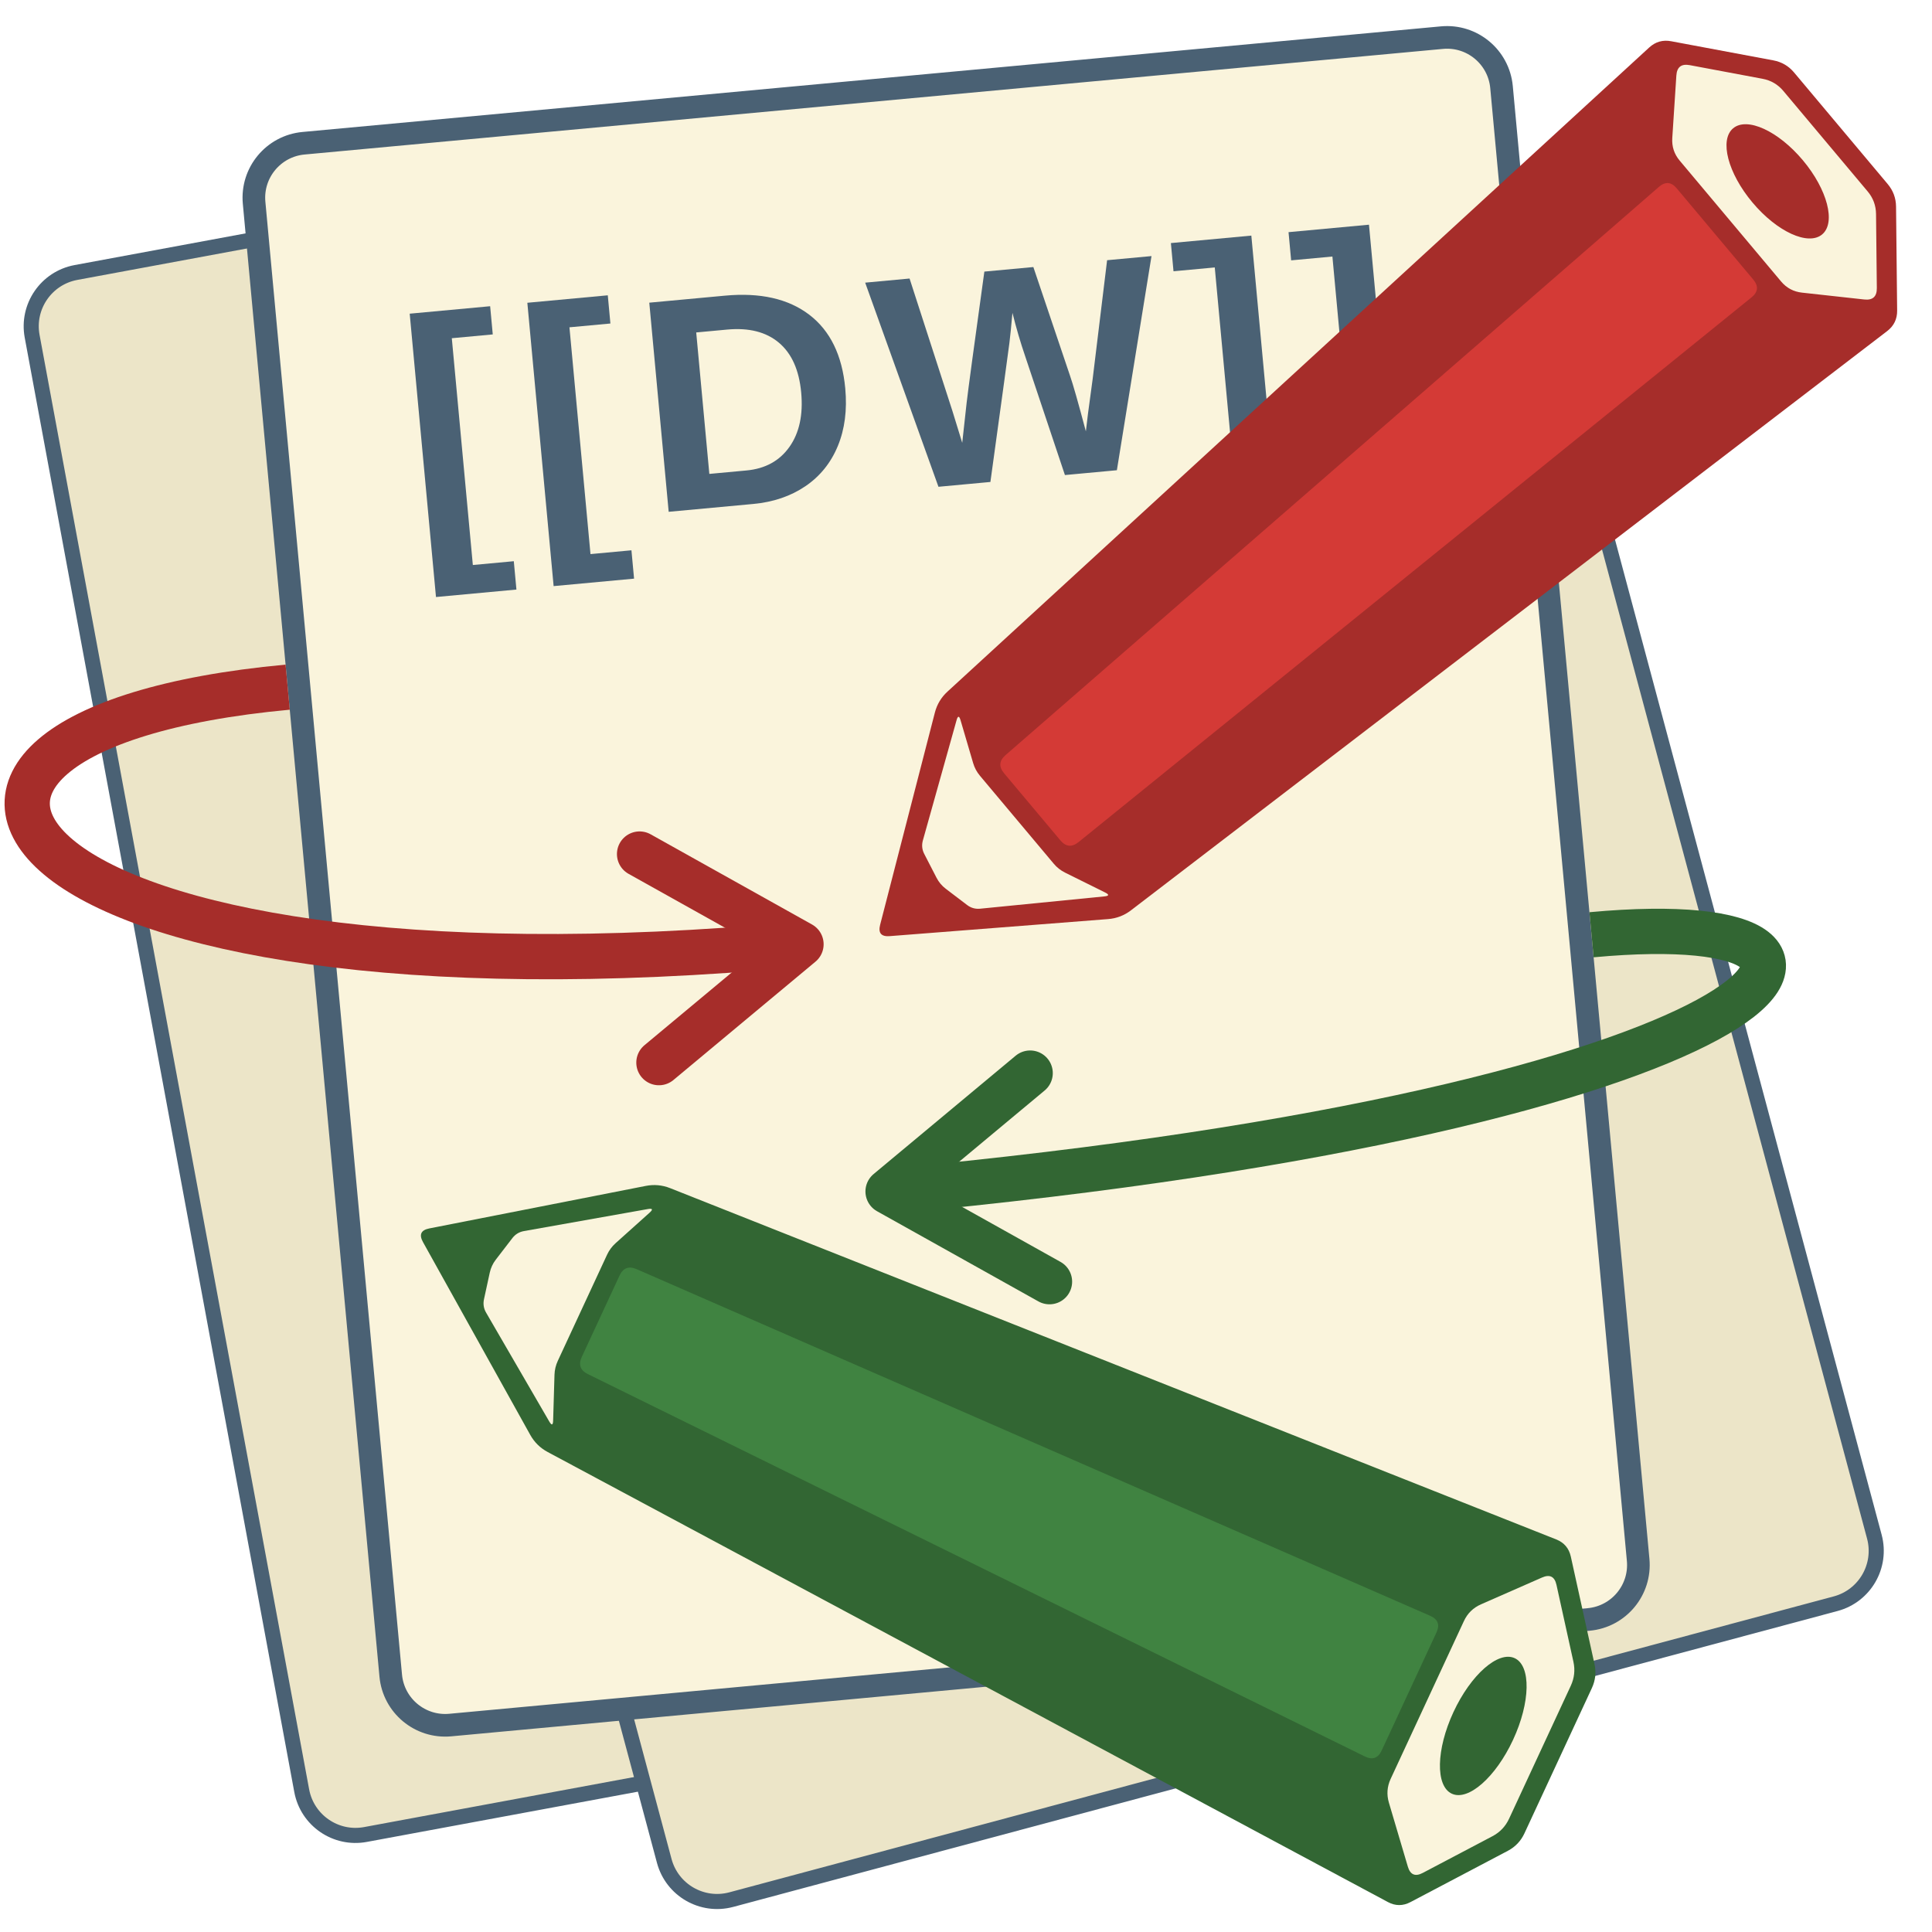
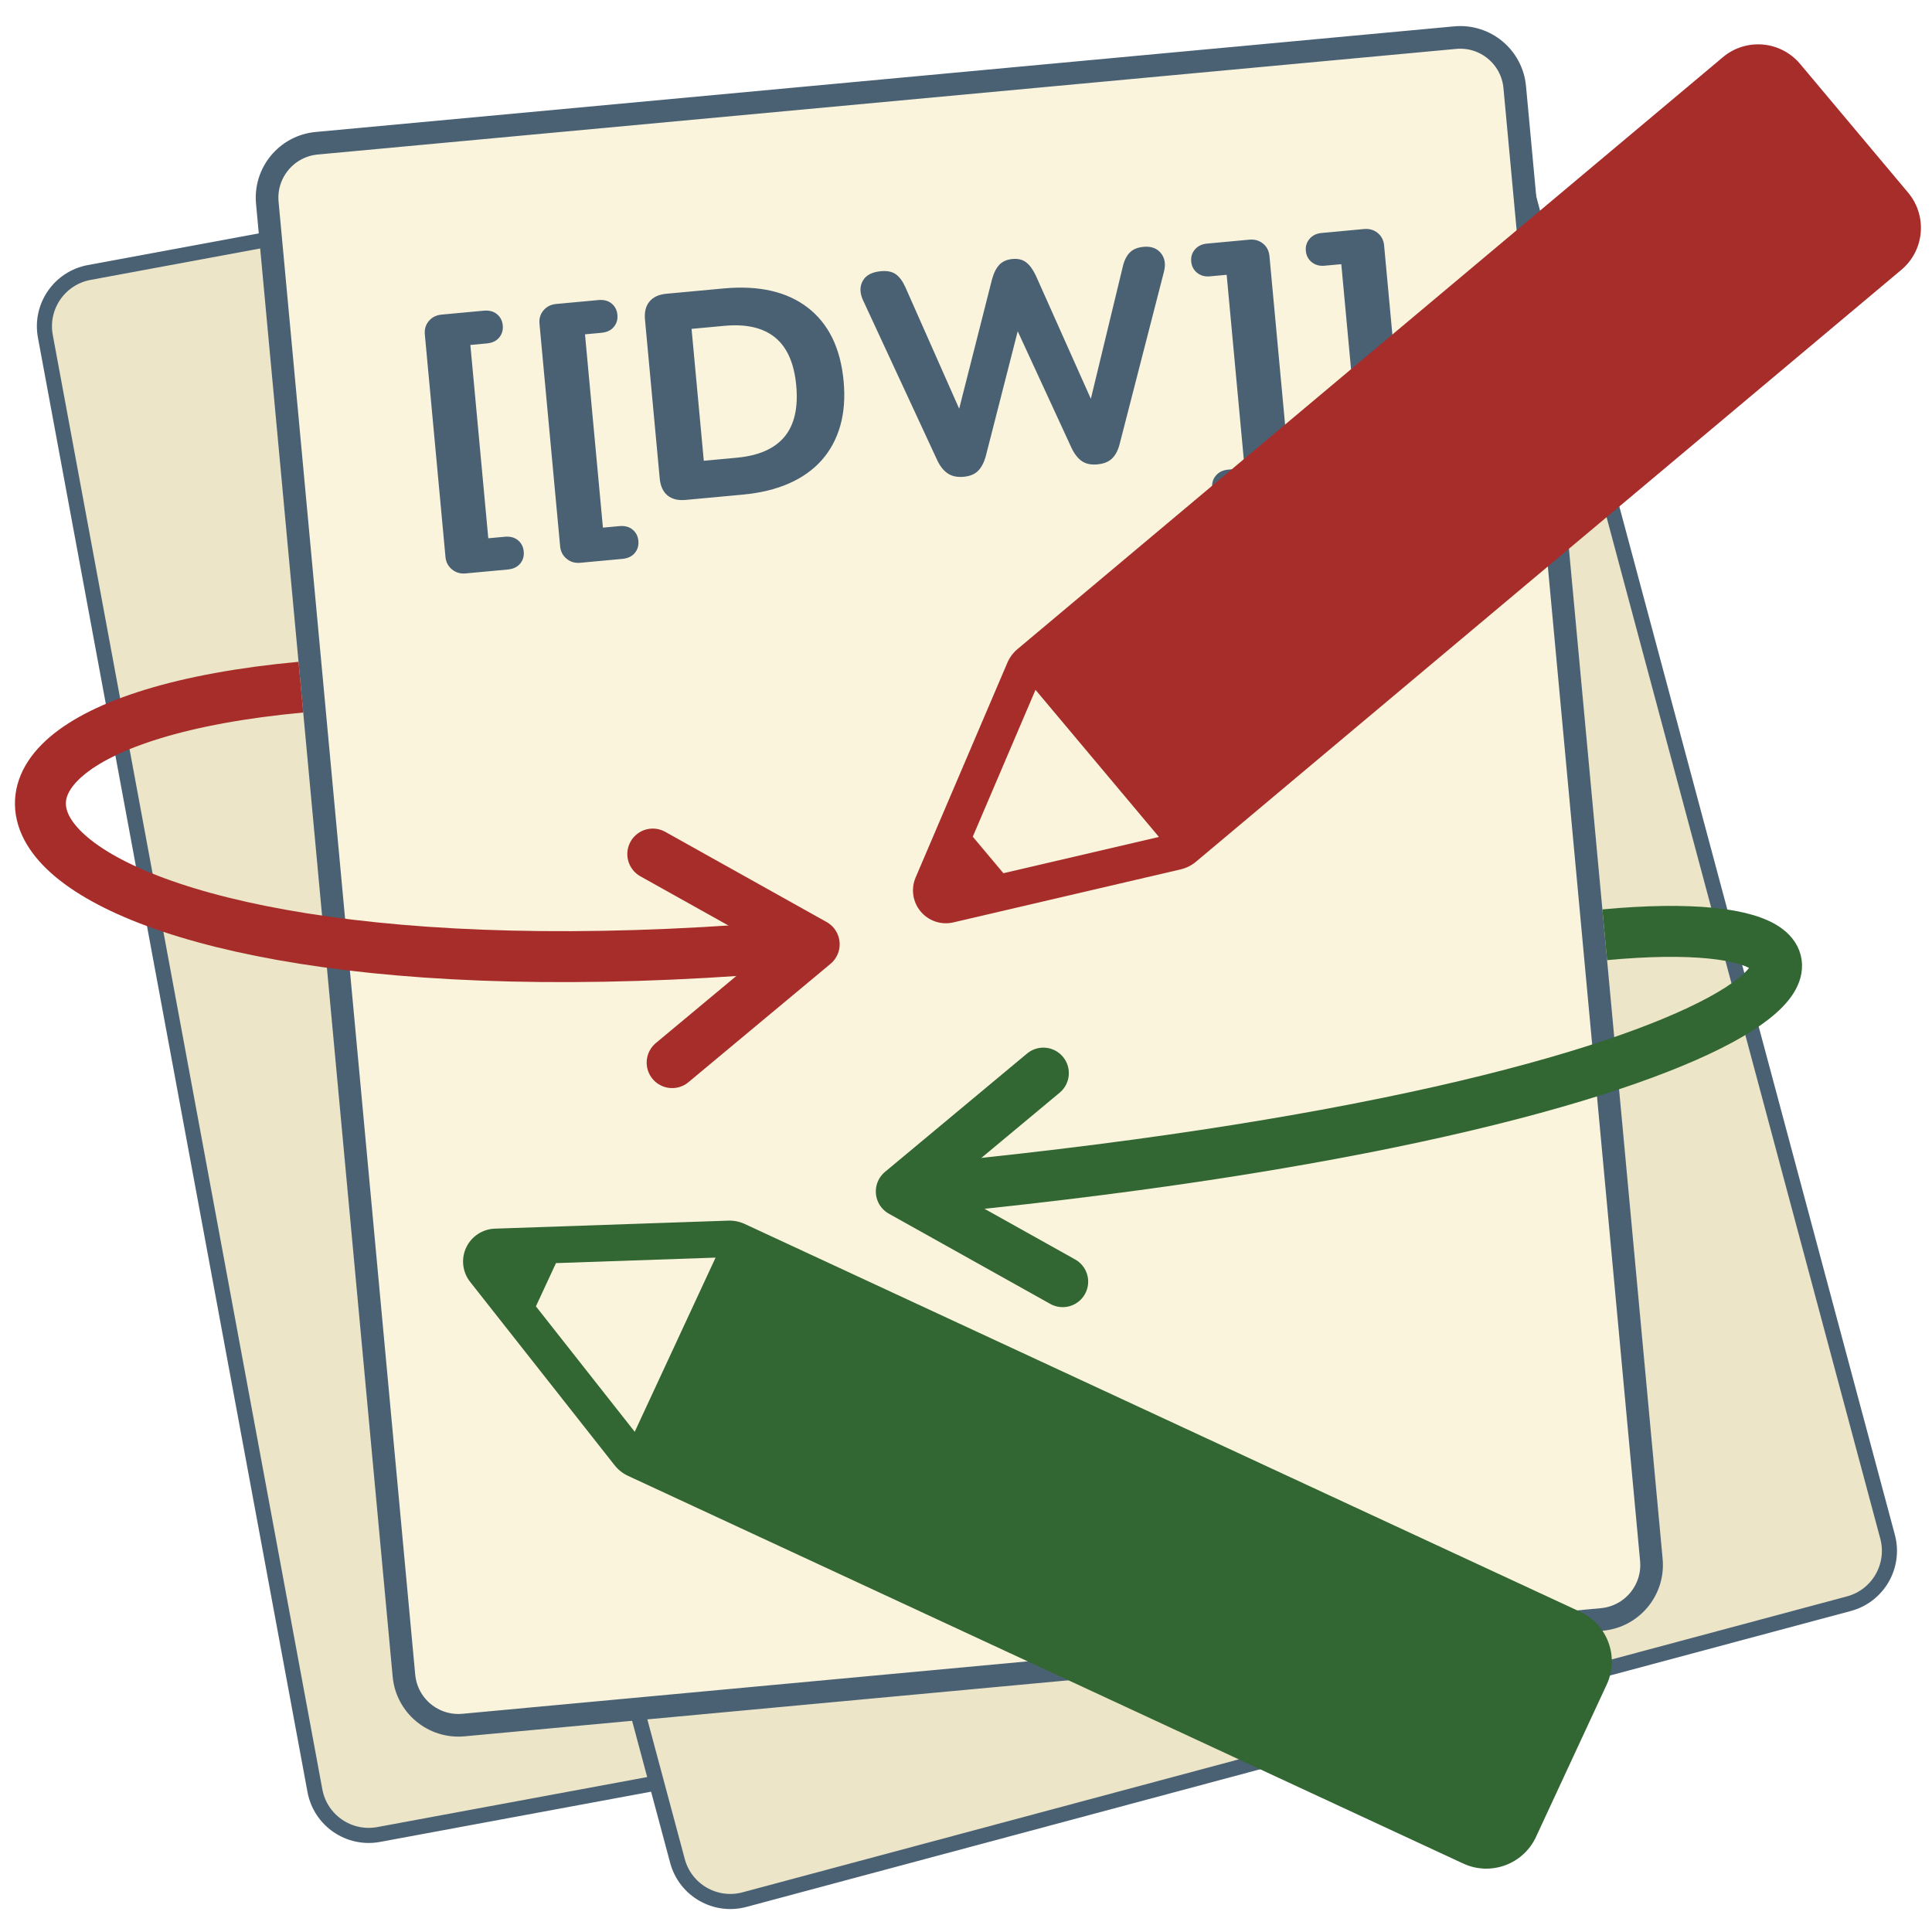
<svg xmlns="http://www.w3.org/2000/svg" viewBox="0 0 1024 1024" width="1024" height="1024" role="img">
-   <rect id="sbf" width="664" height="842" rx="29" transform="matrix(0.98325, -0.18224, 0.18224, 0.98325, 11.75, 149.71)" fill="#ece5c8" stroke="#4a6174" stroke-width="8" />
-   <rect id="sbn" width="664" height="842" rx="29" transform="matrix(0.96593, -0.25882, 0.25882, 0.96593, 141.65, 201.03)" fill="#ece5c8" stroke="#4a6174" stroke-width="8" />
-   <rect id="sf" width="664" height="842" rx="29" transform="matrix(0.99572, -0.09237, 0.09237, 0.99572, 132, 78.6)" fill="#faf4dc" stroke="#4a6174" stroke-width="12" />
-   <path id="wb" fill="#4a6174" transform="matrix(0.99572, -0.09237, 0.09237, 0.99572, 132, 78.6)" d="M119.51,245.97l-42.82,0l0-150.82l42.82,0l0,15.01-21.8,0l0,120.72l21.8,0l0,15.09m62.62,0-42.82,0l0-150.82l42.82,0l0,15.01-21.8,0l0,120.72l21.8,0l0,15.09m342.56,0-42.82,0l0-15.09l21.96,0l0-120.72-21.96,0l0-15.01l42.82,0l0,150.82m62.62,0-42.82,0l0-15.09l21.96,0l0-120.72-21.96,0l0-15.01l42.82,0l0,150.82" />
-   <path id="wl" fill="#4a6174" transform="matrix(0.99572, -0.09237, 0.09237, 0.99572, 132, 78.6)" d="M302.9,155.9q0,17.23-6.75,30.06-6.76,12.84-19.12,19.64-12.37,6.79-28.33,6.79l-45.03,0l0-111.32l40.29,0q28.13,0,43.54,14.18q15.4,14.18,15.4,40.65m-23.46,0q0-17.93-9.33-27.37-9.32-9.45-26.62-9.45l-16.51,0l0,75.3l19.75,0q15.01,0,23.86-10.35q8.85-10.35,8.85-28.13M471,101.07L442.24,212.39l-27.65,0L399.49,148q-2.76-11.38-4.66-23.78-1.89,10.35-3.08,15.76-1.18,5.41-16.83,72.41l-27.65,0L318.59,101.07l23.63,0l16.11,71.9l3.64,17.38q2.21-10.98,4.3-20.98q2.1-9.99,15.76-68.3l26.08,0l14.06,59.26q1.66,6.63,5.61,30.02l1.97-9.17l4.19-18.17l13.43-61.94l23.63,0" />
-   <path id="ars" fill="none" stroke="#a62d2a" stroke-width="24" stroke-linecap="butt" stroke-linejoin="round" d="M152.47,364.21C-100.44,387.67-3.62,540.2,424.54,500.48" />
-   <path id="arh" fill="none" stroke="#a62d2a" stroke-width="24" stroke-linecap="round" stroke-linejoin="round" d="M349.25,563.21l75.29-62.73-85.55-47.81" />
-   <path id="ags" fill="none" stroke="#326633" stroke-width="24" stroke-linecap="butt" stroke-linejoin="round" d="M843.55,495.44c183.21-17,105.1,91.72-372.85,136.06" />
-   <path id="agh" fill="none" stroke="#326633" stroke-width="24" stroke-linecap="round" stroke-linejoin="round" d="M546,568.77L470.7,631.5l85.55,47.81" />
-   <path id="prb" fill="#a62d2a" transform="matrix(0.74153, -0.62222, 0.62222, 0.74153, 464.8, 496.7)" d="M5.7,4.07Q0,0,5.7-4.07l97.6-69.71q5.7-4.07,12.69-4.38l521.02-23.19q6.99-0.31,11.43,5.1l36.12,43.98Q689-46.86,689-39.86l0,79.72q0,7-4.44,12.41L648.44,96.25q-4.44,5.41-11.43,5.1L115.99,78.16Q109,77.85,103.3,73.78Z" />
-   <path id="prf" fill="#d43a36" transform="matrix(0.74153, -0.62222, 0.62222, 0.74153, 464.8, 496.7)" d="M111-23.96q0-7,7-7.13l474-8.38q7-0.12,7,6.88l0,65.18q0,7-7,6.88L118,31.09q-7-0.13-7-7.13Z" />
-   <path id="prp" fill="#faf4dc" transform="matrix(0.74153, -0.62222, 0.62222, 0.74153, 464.8, 496.7)" d="M49.12-18.24Q50-22.14,53.3-24.4l56.4-38.54q3.3-2.26,1.7,1.4l-9.8,22.41q-1.6,3.67-1.6,7.67l0,62.92q0,4,1.6,7.67l9.8,22.41q1.6,3.66-1.7,1.4L53.3,24.4q-3.3-2.26-4.18-6.16L45.88,3.9Q45,0,45.88-3.9Z" />
-   <path id="pre" fill="#faf4dc" fill-rule="evenodd" transform="matrix(0.74153, -0.62222, 0.62222, 0.74153, 464.8, 496.7)" d="M610-43.19q0-7,4.84-12.06l23.7-24.78q4.83-5.06,9.28,0.35l25.74,31.35Q678-42.92,678-35.92l0,71.84q0,7-4.44,12.41L647.82,79.68q-4.45,5.41-9.28,0.35l-23.7-24.78Q610,50.19,610,43.19Z M625.79,0A18,37.92,0,0,1,661.79,0A18,37.92,0,0,1,625.79,0Z" />
-   <path id="pgb" fill="#326633" transform="matrix(0.87802, 0.40756, -0.40756, 0.87802, 220.9, 652.4)" d="M5.66,4.12Q0,0,5.66-4.12l97.68-71q5.66-4.12,12.65-4.52l521.02-29.81q6.99-0.4,11.23,5.17l36.52,47.89Q689-50.82,689-43.82l0,87.64q0,7-4.24,12.57l-36.52,47.89q-4.24,5.57-11.23,5.17L115.99,79.64q-6.99-0.4-12.65-4.52Z" />
-   <path id="pgf" fill="#408341" transform="matrix(0.87802, 0.40756, -0.40756, 0.87802, 220.9, 652.4)" d="M111-24.52q0-7,7-7.16L592-42.46q7-0.15,7,6.85l0,71.22q0,7-7,6.85L118,31.68q-7-0.16-7-7.16Z" />
-   <path id="pgp" fill="#faf4dc" transform="matrix(0.87802, 0.40756, -0.40756, 0.87802, 220.9, 652.4)" d="M49.13-18.42q0.87-3.91,4.15-6.2l56.44-39.49q3.28-2.29,1.71,1.38l-9.86,23.01Q100-36.04,100-32.04l0,64.08q0,4,1.57,7.68l9.86,23.01q1.57,3.67-1.71,1.38L53.28,24.62q-3.28-2.29-4.15-6.2L45.87,3.9Q45,0,45.87-3.9Z" />
-   <path id="pge" fill="#faf4dc" fill-rule="evenodd" transform="matrix(0.87802, 0.40756, -0.40756, 0.87802, 220.9, 652.4)" d="M610-47.62q0-7,4.63-12.26l24.13-27.38q4.62-5.25,8.87,0.32l26.13,34.27Q678-47.11,678-40.11l0,80.22q0,7-4.24,12.56L647.63,86.94q-4.25,5.57-8.87,0.32L614.63,59.88Q610,54.62,610,47.62Z M625.79,0A18,40.9,0,0,1,661.79,0A18,40.9,0,0,1,625.79,0Z" />
+   <rect id="sbf" width="664" height="842" rx="29" transform="matrix(0.98325, -0.18224, 0.18224, 0.98325, 18.75, 149.71)" fill="#ece5c8" stroke="#4a6174" stroke-width="8" />
+   <rect id="sbn" width="664" height="842" rx="29" transform="matrix(0.96593, -0.25882, 0.25882, 0.96593, 148.65, 201.03)" fill="#ece5c8" stroke="#4a6174" stroke-width="8" />
+   <rect id="sf" width="664" height="842" rx="29" transform="matrix(0.99572, -0.09237, 0.09237, 0.99572, 139, 78.6)" fill="#faf4dc" stroke="#4a6174" stroke-width="12" />
+   <path id="wb" fill="#4a6174" transform="matrix(0.99572, -0.09237, 0.09237, 0.99572, 139, 78.6)" d="M108.92,234.32l-22.42,0q-4.2,0-7.01-2.8-2.8-2.8-2.8-6.85l0-118.47q0-4.2,2.8-6.93q2.81-2.72,7.01-2.72l22.42,0q4.36,0,6.85,2.49q2.49,2.49,2.49,6.22q0,3.74-2.49,6.23-2.49,2.49-6.85,2.49l-8.72,0l0,102.9l8.72,0q4.36,0,6.85,2.5q2.49,2.49,2.49,6.22q0,3.74-2.49,6.23-2.49,2.49-6.85,2.49m61.02,0-22.42,0q-4.2,0-7-2.8-2.8-2.8-2.8-6.85l0-118.47q0-4.2,2.8-6.93q2.8-2.72,7-2.72l22.42,0q4.36,0,6.85,2.49q2.49,2.49,2.49,6.22q0,3.74-2.49,6.23-2.49,2.49-6.85,2.49l-8.72,0l0,102.9l8.72,0q4.36,0,6.85,2.5q2.49,2.49,2.49,6.22q0,3.74-2.49,6.23-2.49,2.49-6.85,2.49m346.54,0-22.58,0q-4.04,0-6.61-2.49-2.57-2.49-2.57-6.23q0-3.73,2.57-6.22q2.57-2.5,6.61-2.5l8.88,0l0-102.9-8.88,0q-4.04,0-6.61-2.49-2.57-2.49-2.57-6.23q0-3.73,2.57-6.22q2.57-2.49,6.61-2.49l22.58,0q4.2,0,7,2.72q2.8,2.73,2.8,6.93l0,118.47q0,4.05-2.8,6.85-2.8,2.8-7,2.8m61.02,0-22.57,0q-4.05,0-6.62-2.49-2.57-2.49-2.57-6.23q0-3.73,2.57-6.22q2.57-2.5,6.62-2.5l8.87,0l0-102.9-8.87,0q-4.05,0-6.62-2.49-2.57-2.49-2.57-6.23q0-3.73,2.57-6.22q2.57-2.49,6.62-2.49l22.57,0q4.2,0,7.01,2.72q2.8,2.73,2.8,6.93l0,118.47q0,4.05-2.8,6.85-2.81,2.8-7.01,2.8" />
+   <path id="wl" fill="#4a6174" transform="matrix(0.99572, -0.09237, 0.09237, 0.99572, 139, 78.6)" d="M236.57,206.3l-30.36,0q-6.07,0-9.34-3.27-3.27-3.27-3.27-9.34l0-84.53q0-6.07,3.27-9.34q3.27-3.27,9.34-3.27l30.36,0q28.18,0,43.51,14.24q15.34,14.25,15.34,40.55q0,13.24-3.97,23.43-3.97,10.2-11.45,17.21-7.47,7-18.37,10.66-10.89,3.66-25.06,3.66m-18.84-89.98l0,70.21l17.44,0q8.87,0,15.41-2.18q6.54-2.18,10.9-6.54q4.36-4.36,6.54-10.98q2.18-6.61,2.18-15.49q0-17.74-8.8-26.38-8.79-8.64-26.23-8.64l-17.44,0M354.11,207.7q-4.99,0-8.1-2.41-3.11-2.42-4.98-7.4l-31.45-88.42q-2.02-5.92,0.86-10.12q2.88-4.2,10.04-4.2q4.98,0,7.71,2.33q2.72,2.34,4.43,7.32l25.69,76.43-6.69,0l27.08-76.28q1.87-4.98,4.6-7.39q2.72-2.41,7.23-2.41q4.36,0,7.01,2.41q2.65,2.41,4.51,7.55l25.85,76.12-5.76,0l26.15-76.43q1.56-4.83,4.36-7.24q2.8-2.41,7.63-2.41q6.07,0,8.87,4.2q2.8,4.2,0.62,10.12l-31.75,88.58q-1.72,4.82-4.68,7.24-2.95,2.41-8.09,2.41-4.98,0-7.94-2.41-2.96-2.42-4.83-7.4L387.89,128.3l3.73,0-24.9,69.75q-1.87,4.82-4.75,7.24-2.88,2.41-7.86,2.41" />
+   <path id="ars" fill="none" stroke="#a62d2a" stroke-width="27" stroke-linecap="butt" stroke-linejoin="round" d="M159.47,364.21C-93.44,387.67,3.38,540.2,431.54,500.48" />
+   <path id="arh" fill="none" stroke="#a62d2a" stroke-width="27" stroke-linecap="round" stroke-linejoin="round" d="M356.25,563.21l75.29-62.73-85.55-47.81" />
+   <path id="ags" fill="none" stroke="#326633" stroke-width="27" stroke-linecap="butt" stroke-linejoin="round" d="M850.55,495.44c183.21-17,105.1,91.72-372.85,136.06" />
+   <path id="agh" fill="none" stroke="#326633" stroke-width="27" stroke-linecap="round" stroke-linejoin="round" d="M553,568.77L477.7,631.5l85.55,47.81" />
+   <path id="prb" fill="#a62d2a" transform="matrix(0.74153, -0.62222, 0.62222, 0.74153, 471.8, 496.7)" d="M419.5-76L154.78-76A20,20,0,0,0,145.74-73.84L31.69-16.06A18,18,0,0,0,31.69,16.06L145.74,73.84A20,20,0,0,0,154.78,76L659,76A30,30,0,0,0,689,46l0-92A30,30,0,0,0,659-76Z" />
+   <path id="prp" fill="#faf4dc" transform="matrix(0.74153, -0.62222, 0.62222, 0.74153, 471.8, 496.7)" d="M70,13.05l0-26.1l78-39.52l0,105.14L70,13.05Z" />
+   <path id="pgb" fill="#326633" transform="matrix(0.87802, 0.40756, -0.40756, 0.87802, 227.9, 652.4)" d="M419.5-76L154.78-76A20,20,0,0,0,145.74-73.84L31.69-16.06A18,18,0,0,0,31.69,16.06L145.74,73.84A20,20,0,0,0,154.78,76L659,76A30,30,0,0,0,689,46l0-92A30,30,0,0,0,659-76Z" />
+   <path id="pgp" fill="#faf4dc" transform="matrix(0.87802, 0.40756, -0.40756, 0.87802, 227.9, 652.4)" d="M70,13.05l0-26.1l78-39.52l0,105.14L70,13.05Z" />
</svg>
